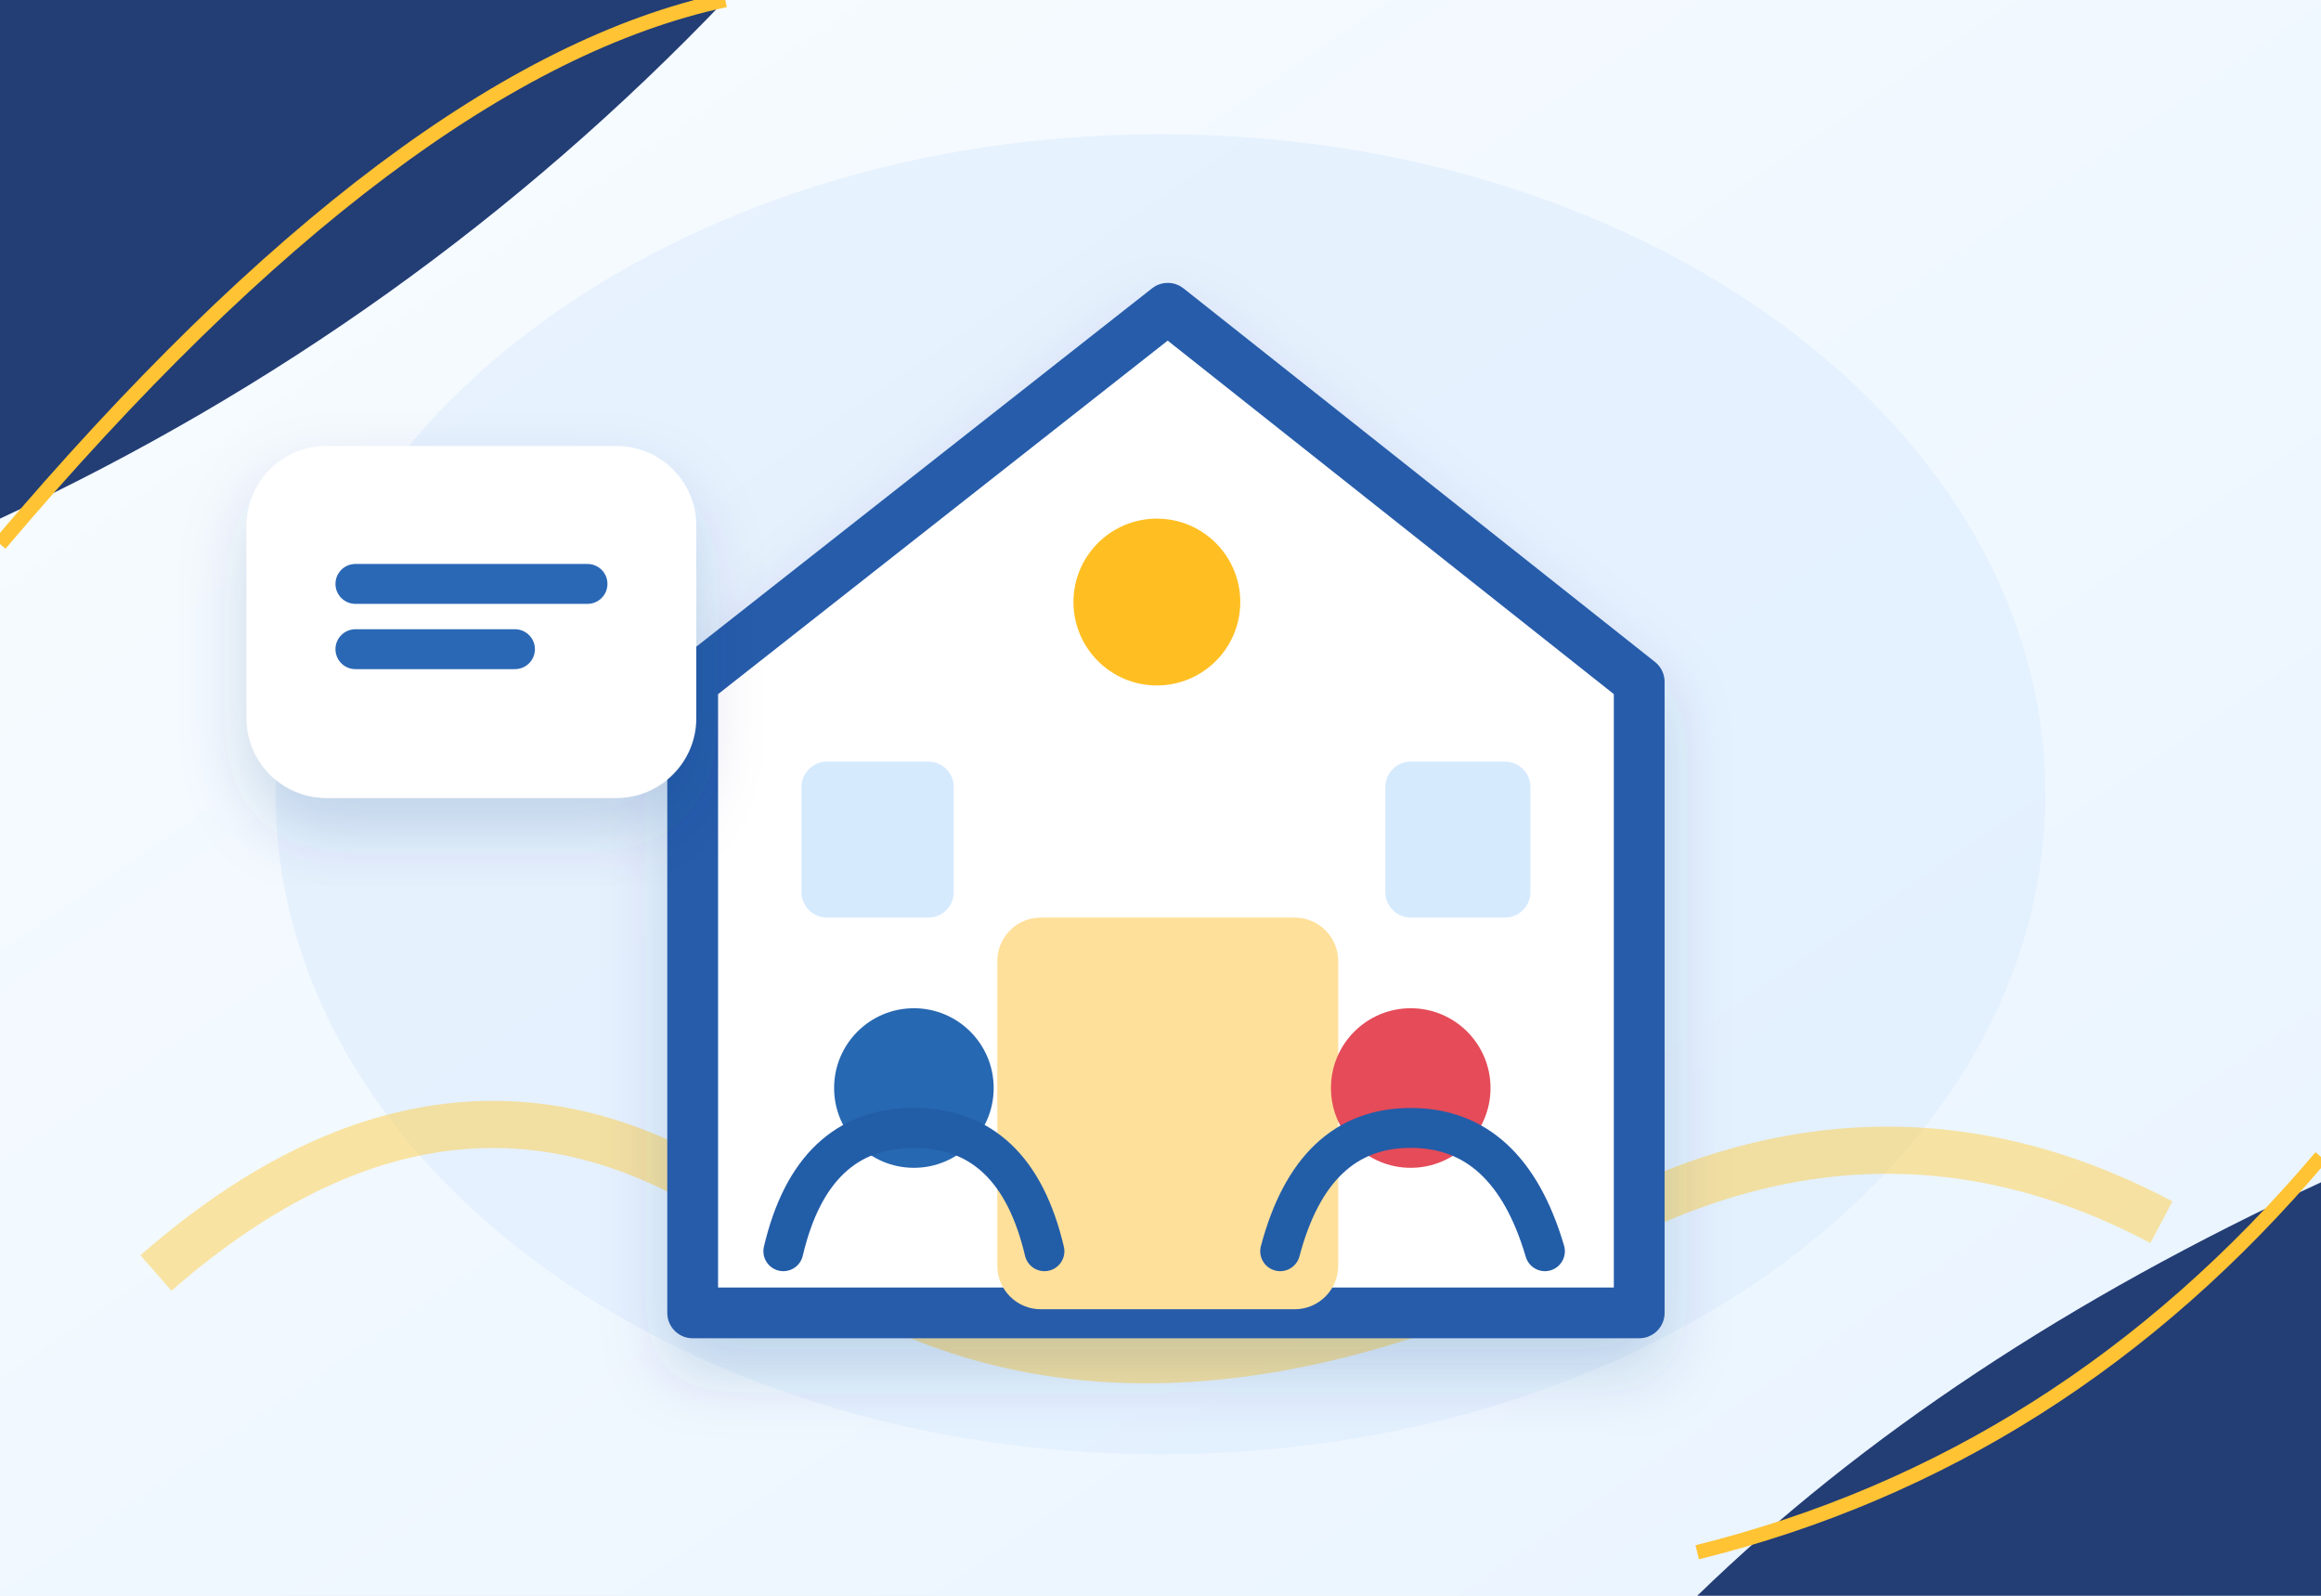
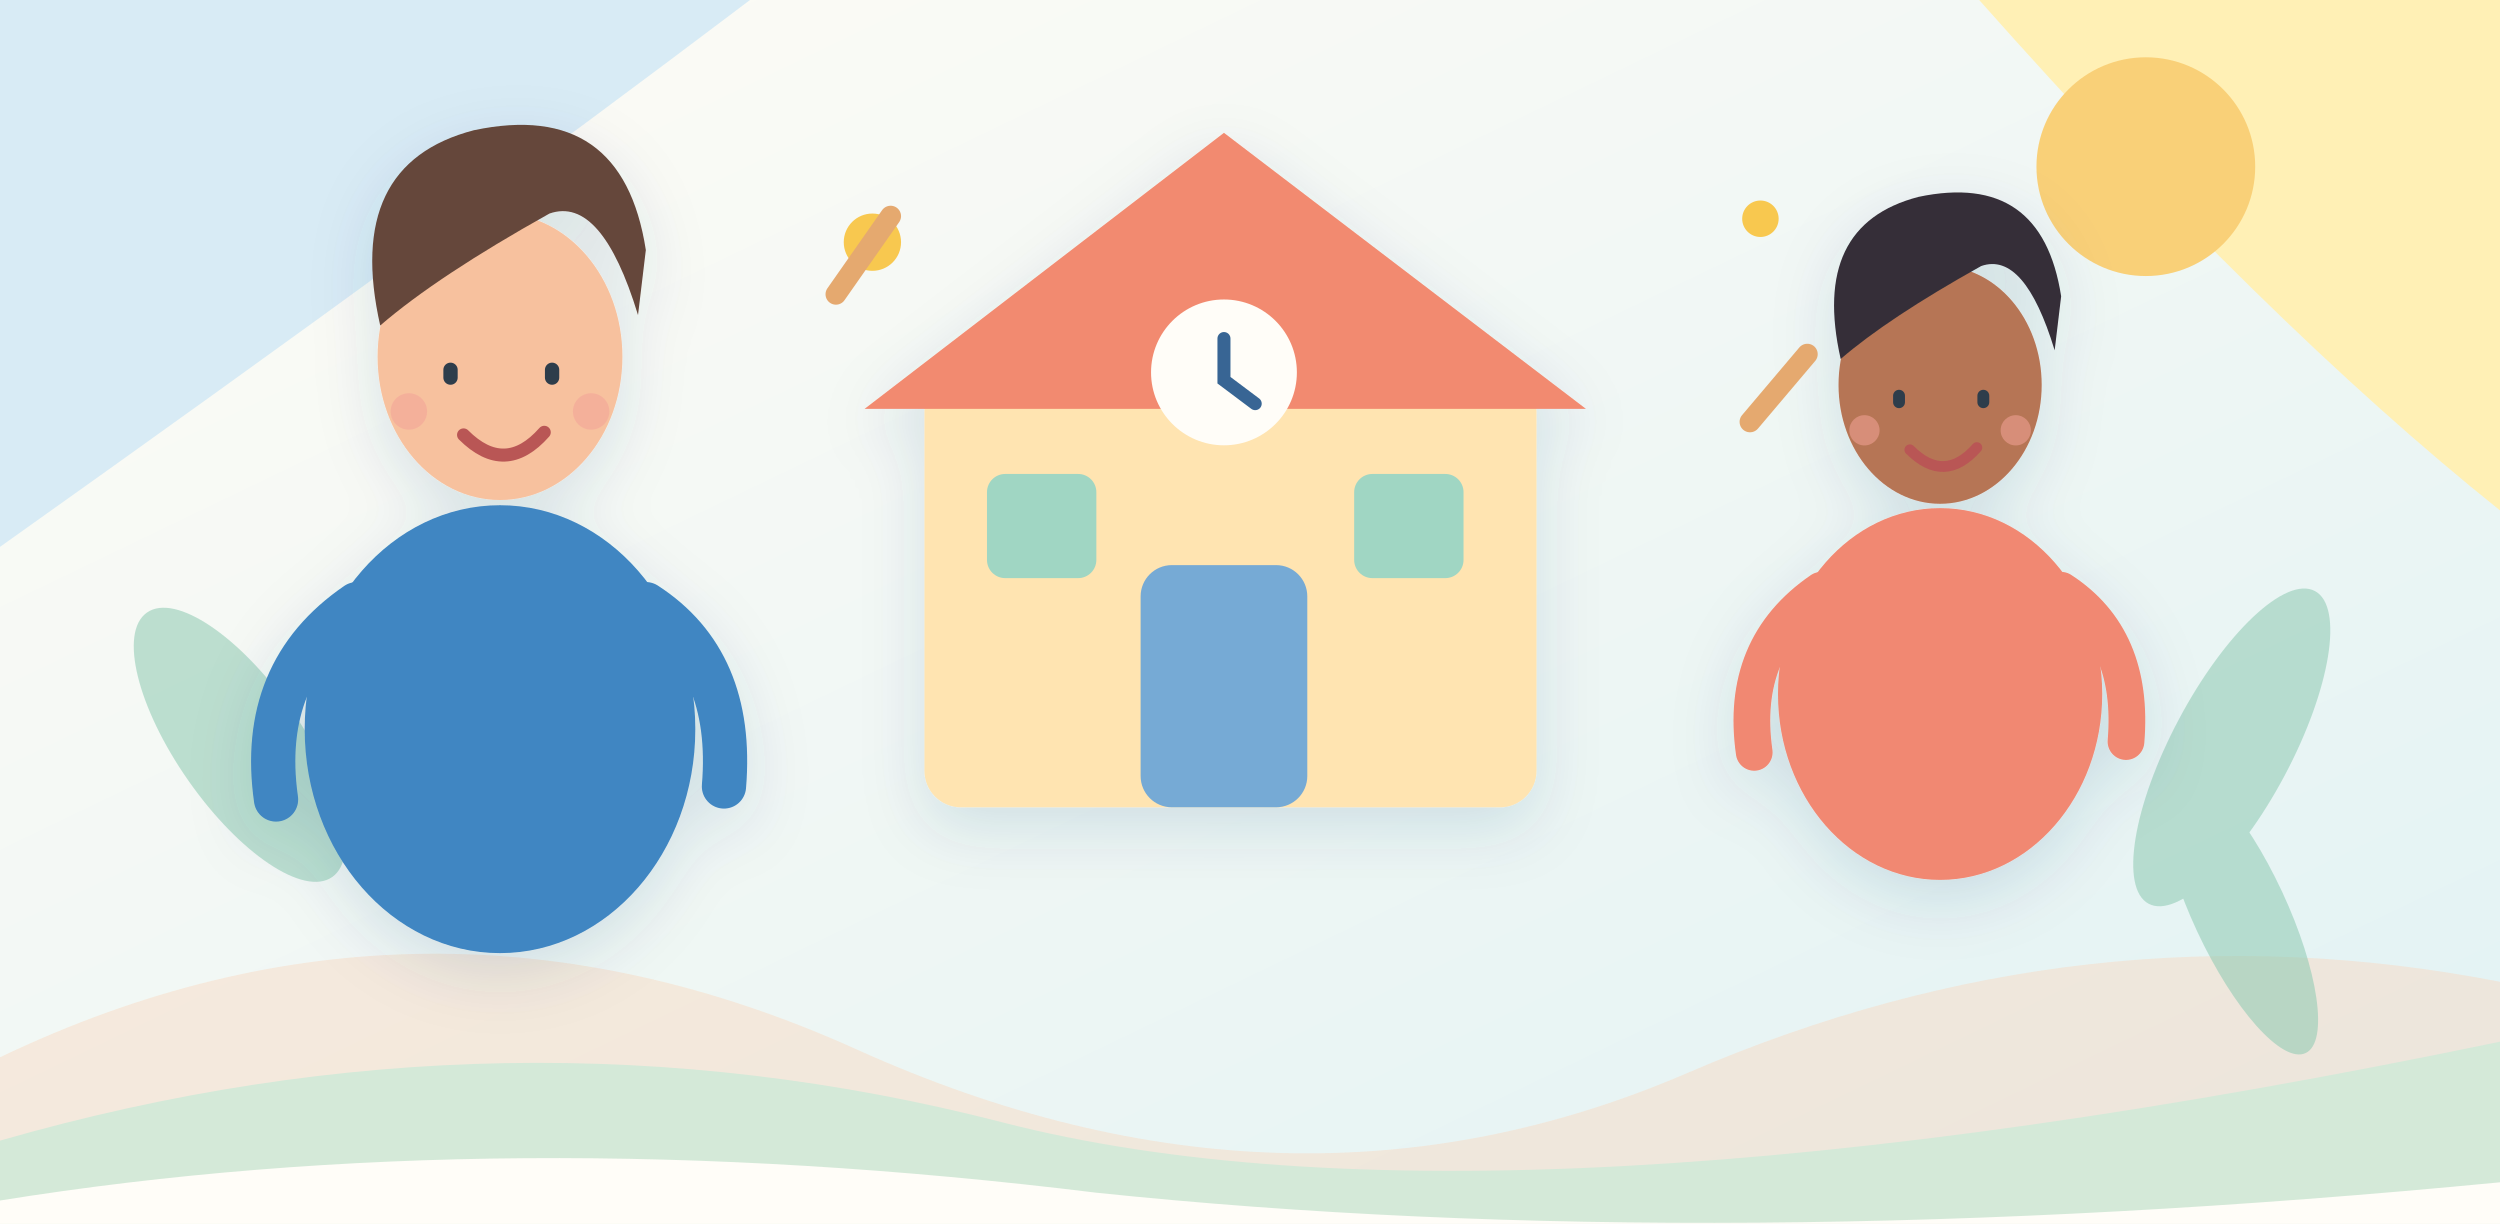
- <svg xmlns="http://www.w3.org/2000/svg" viewBox="0 0 640 440">
+ <svg xmlns="http://www.w3.org/2000/svg" viewBox="0 0 960 470" role="img" aria-label="Ilustração alegre da comunidade escolar">
  <defs>
-     <linearGradient id="bg" x1="0" y1="0" x2="1" y2="1">
-       <stop stop-color="#f8fcff" />
-       <stop offset="1" stop-color="#e9f4ff" />
+     <linearGradient id="bg" x2="1" y2="1">
+       <stop stop-color="#FFFCF5" />
+       <stop offset="1" stop-color="#E1F2F4" />
    </linearGradient>
-     <filter id="shadow" x="-25%" y="-25%" width="150%" height="150%">
-       <feDropShadow dx="0" dy="9" stdDeviation="9" flood-color="#183b7e" flood-opacity=".17" />
+     <filter id="sh">
+       <feDropShadow dx="0" dy="8" stdDeviation="12" flood-color="#1D4978" flood-opacity=".13" />
    </filter>
  </defs>
-   <rect width="640" height="440" fill="url(#bg)" />
-   <path d="M0 0h200Q114 90 0 143Z" fill="#233d75" />
-   <path d="M0 150Q111 19 200 0" stroke="#ffc334" stroke-width="4" fill="none" />
-   <path d="M640 440H468q68-66 172-114Z" fill="#233d75" />
-   <path d="M640 319q-71 84-172 109" stroke="#ffc334" stroke-width="4" fill="none" />
-   <ellipse cx="320" cy="219" rx="244" ry="182" fill="#ddecfd" opacity=".58" />
-   <path d="M43 351q87-76 171-11t209 9q88-57 173-12" stroke="#ffce46" stroke-width="13" fill="none" opacity=".5" />
-   <g filter="url(#shadow)">
-     <path d="M191 188 322 85l130 103v174H191z" fill="#fff" stroke="#275caa" stroke-width="14" stroke-linejoin="round" />
-     <rect x="275" y="253" width="94" height="108" rx="12" fill="#ffe09a" />
-     <rect x="221" y="210" width="42" height="43" rx="7" fill="#d6eafe" />
-     <rect x="382" y="210" width="40" height="43" rx="7" fill="#d6eafe" />
-     <circle cx="319" cy="166" r="23" fill="#ffbf24" />
-     <circle cx="252" cy="300" r="22" fill="#2867b1" />
-     <circle cx="389" cy="300" r="22" fill="#e54b59" />
-     <path d="M216 345q8-34 36-34t36 34m65 0q9-34 36-34t37 34" fill="none" stroke="#245da8" stroke-width="11" stroke-linecap="round" />
+   <rect width="960" height="470" fill="url(#bg)" />
+   <path d="M0 0h288Q169 90 0 210Z" fill="#D8EBF5" />
+   <path d="M960 0H760Q870 124 960 196Z" fill="#FFF0B5" />
+   <circle cx="824" cy="64" r="42" fill="#F9D078" />
+   <path d="M0 406Q163 328 329 403T648 412T960 377V470H0Z" fill="#F9D7BE" opacity=".45" />
+   <path d="M0 438Q195 382 385 431T960 400V470H0Z" fill="#D4E9D8" />
+   <g opacity=".55" fill="#8CC9B1">
+     <ellipse cx="92" cy="286" rx="24" ry="62" transform="rotate(-35 92 286)" />
+     <ellipse cx="857" cy="287" rx="23" ry="68" transform="rotate(28 857 287)" />
+     <ellipse cx="860" cy="350" rx="18" ry="60" transform="rotate(-25 860 350)" />
  </g>
-   <g filter="url(#shadow)">
-     <rect x="68" y="123" width="124" height="97" rx="22" fill="#fff" />
-     <path d="M98 161h64m-64 18h44" stroke="#2c68b5" stroke-width="11" stroke-linecap="round" />
+   <g filter="url(#sh)">
+     <g transform="translate(192 130) scale(1)">
+       <ellipse cx="0" cy="150" rx="75" ry="86" fill="#3F86C2" />
+       <path d="M-55 102q-38 26-31 75M56 102q34 22 30 70" fill="none" stroke="#3F86C2" stroke-width="17" stroke-linecap="round" />
+       <ellipse cy="7" cx="0" rx="47" ry="55" fill="#F7C19E" />
+       <path d="M-46-5q-14-62 36-75 57-12 66 46l-3 25Q39-55 19-48q-43 24-65 43" fill="#65473A" />
+       <path d="M-19 12v3m39-3v3" fill="none" stroke="#2E3D4C" stroke-width="5.5" stroke-linecap="round" />
+       <path d="M-14 37q16 16 31-1" fill="none" stroke="#B95655" stroke-width="5" stroke-linecap="round" />
+       <circle cx="-35" cy="28" r="7" fill="#F3A298" opacity=".55" />
+       <circle cx="35" cy="28" r="7" fill="#F3A298" opacity=".55" />
+     </g>
+     <g transform="translate(745 142) scale(0.83)">
+       <ellipse cx="0" cy="150" rx="75" ry="86" fill="#F18872" />
+       <path d="M-55 102q-38 26-31 75M56 102q34 22 30 70" fill="none" stroke="#F18872" stroke-width="17" stroke-linecap="round" />
+       <ellipse cy="7" cx="0" rx="47" ry="55" fill="#B67554" />
+       <path d="M-46-5q-14-62 36-75 57-12 66 46l-3 25Q39-55 19-48q-43 24-65 43" fill="#342F39" />
+       <path d="M-19 12v3m39-3v3" fill="none" stroke="#2E3D4C" stroke-width="5.5" stroke-linecap="round" />
+       <path d="M-14 37q16 16 31-1" fill="none" stroke="#B95655" stroke-width="5" stroke-linecap="round" />
+       <circle cx="-35" cy="28" r="7" fill="#F3A298" opacity=".55" />
+       <circle cx="35" cy="28" r="7" fill="#F3A298" opacity=".55" />
+     </g>
+     <g transform="translate(470 154)">
+       <rect x="-115" y="-10" width="235" height="166" rx="14" fill="#FFE4B1" />
+       <path d="M-138 3 0-103 139 3" fill="#F28A6F" />
+       <rect x="-32" y="63" width="64" height="93" rx="12" fill="#76AAD5" />
+       <rect x="-91" y="28" width="42" height="40" rx="7" fill="#A0D6C3" />
+       <rect x="50" y="28" width="42" height="40" rx="7" fill="#A0D6C3" />
+       <circle cy="-11" r="28" fill="#FFFDF8" />
+       <path d="M0-24v16l12 9" stroke="#376594" stroke-width="5" stroke-linecap="round" fill="none" />
+     </g>
  </g>
+   <g fill="#F8C84F">
+     <circle cx="335" cy="93" r="11" />
+     <circle cx="676" cy="84" r="7" />
+   </g>
+   <path d="M321 113l21-30m330 79 22-26" stroke="#E5A96F" stroke-width="8" stroke-linecap="round" />
+   <path d="M0 461q193-31 421-3 239 25 539-4v16H0Z" fill="#FFFDF8" />
</svg>
